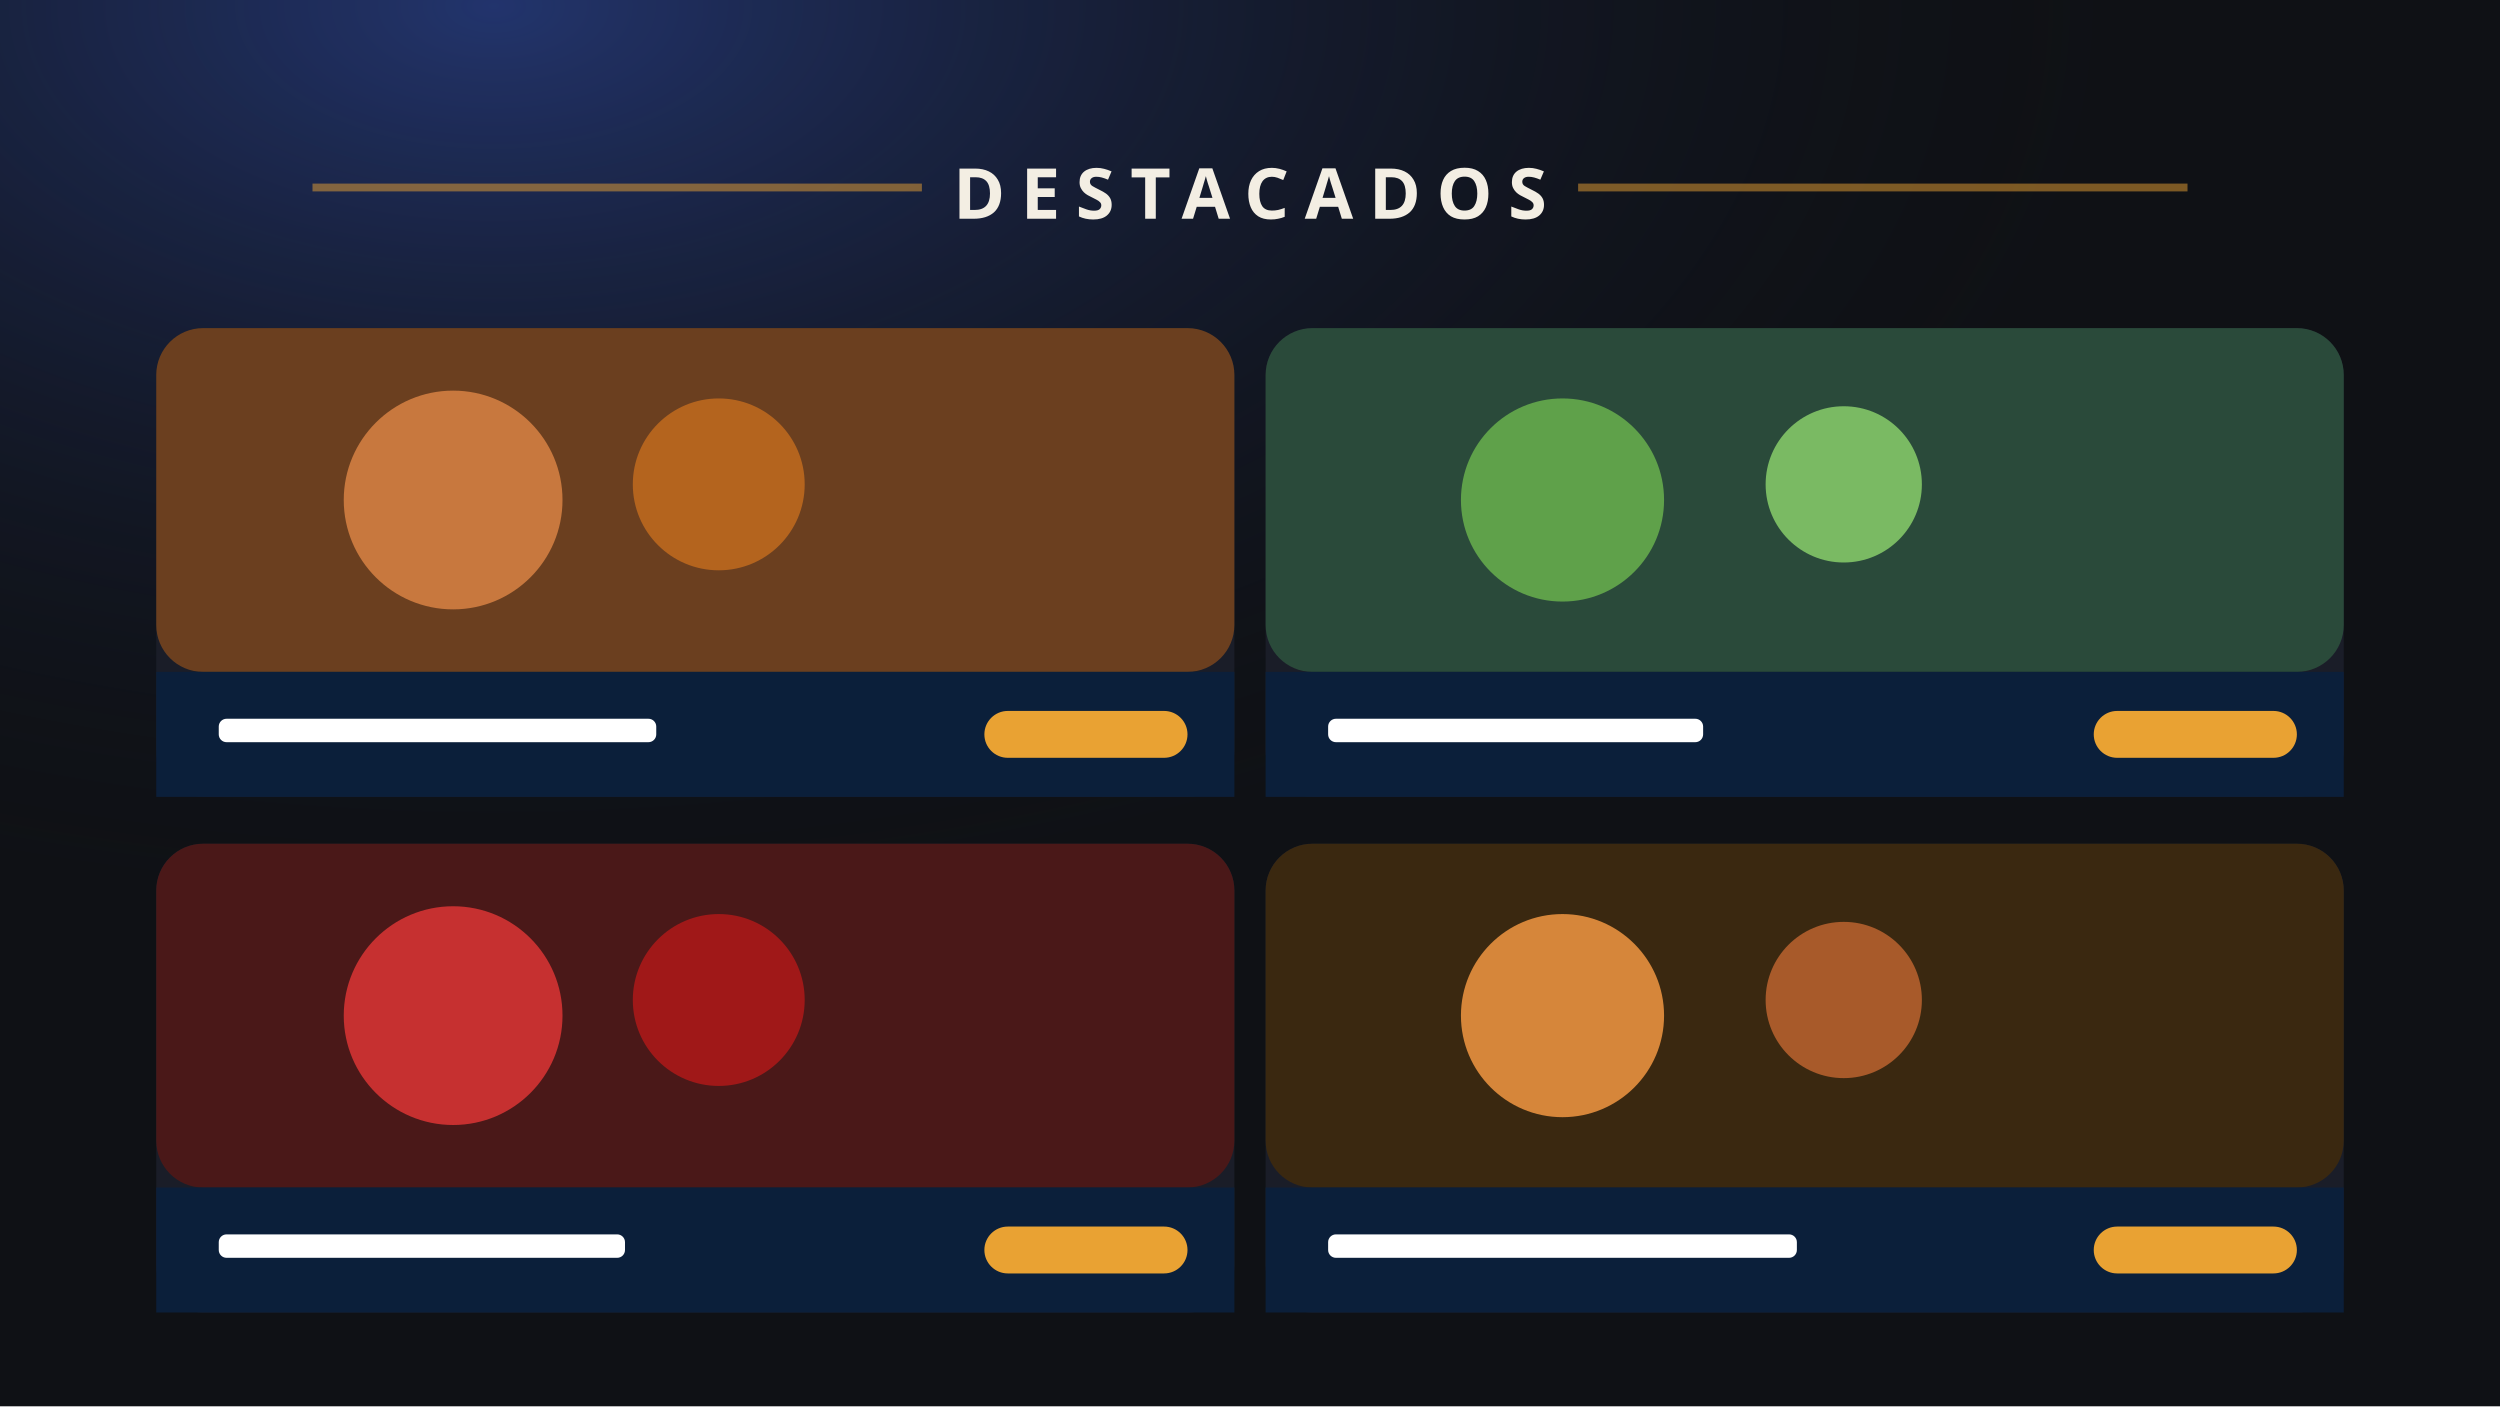
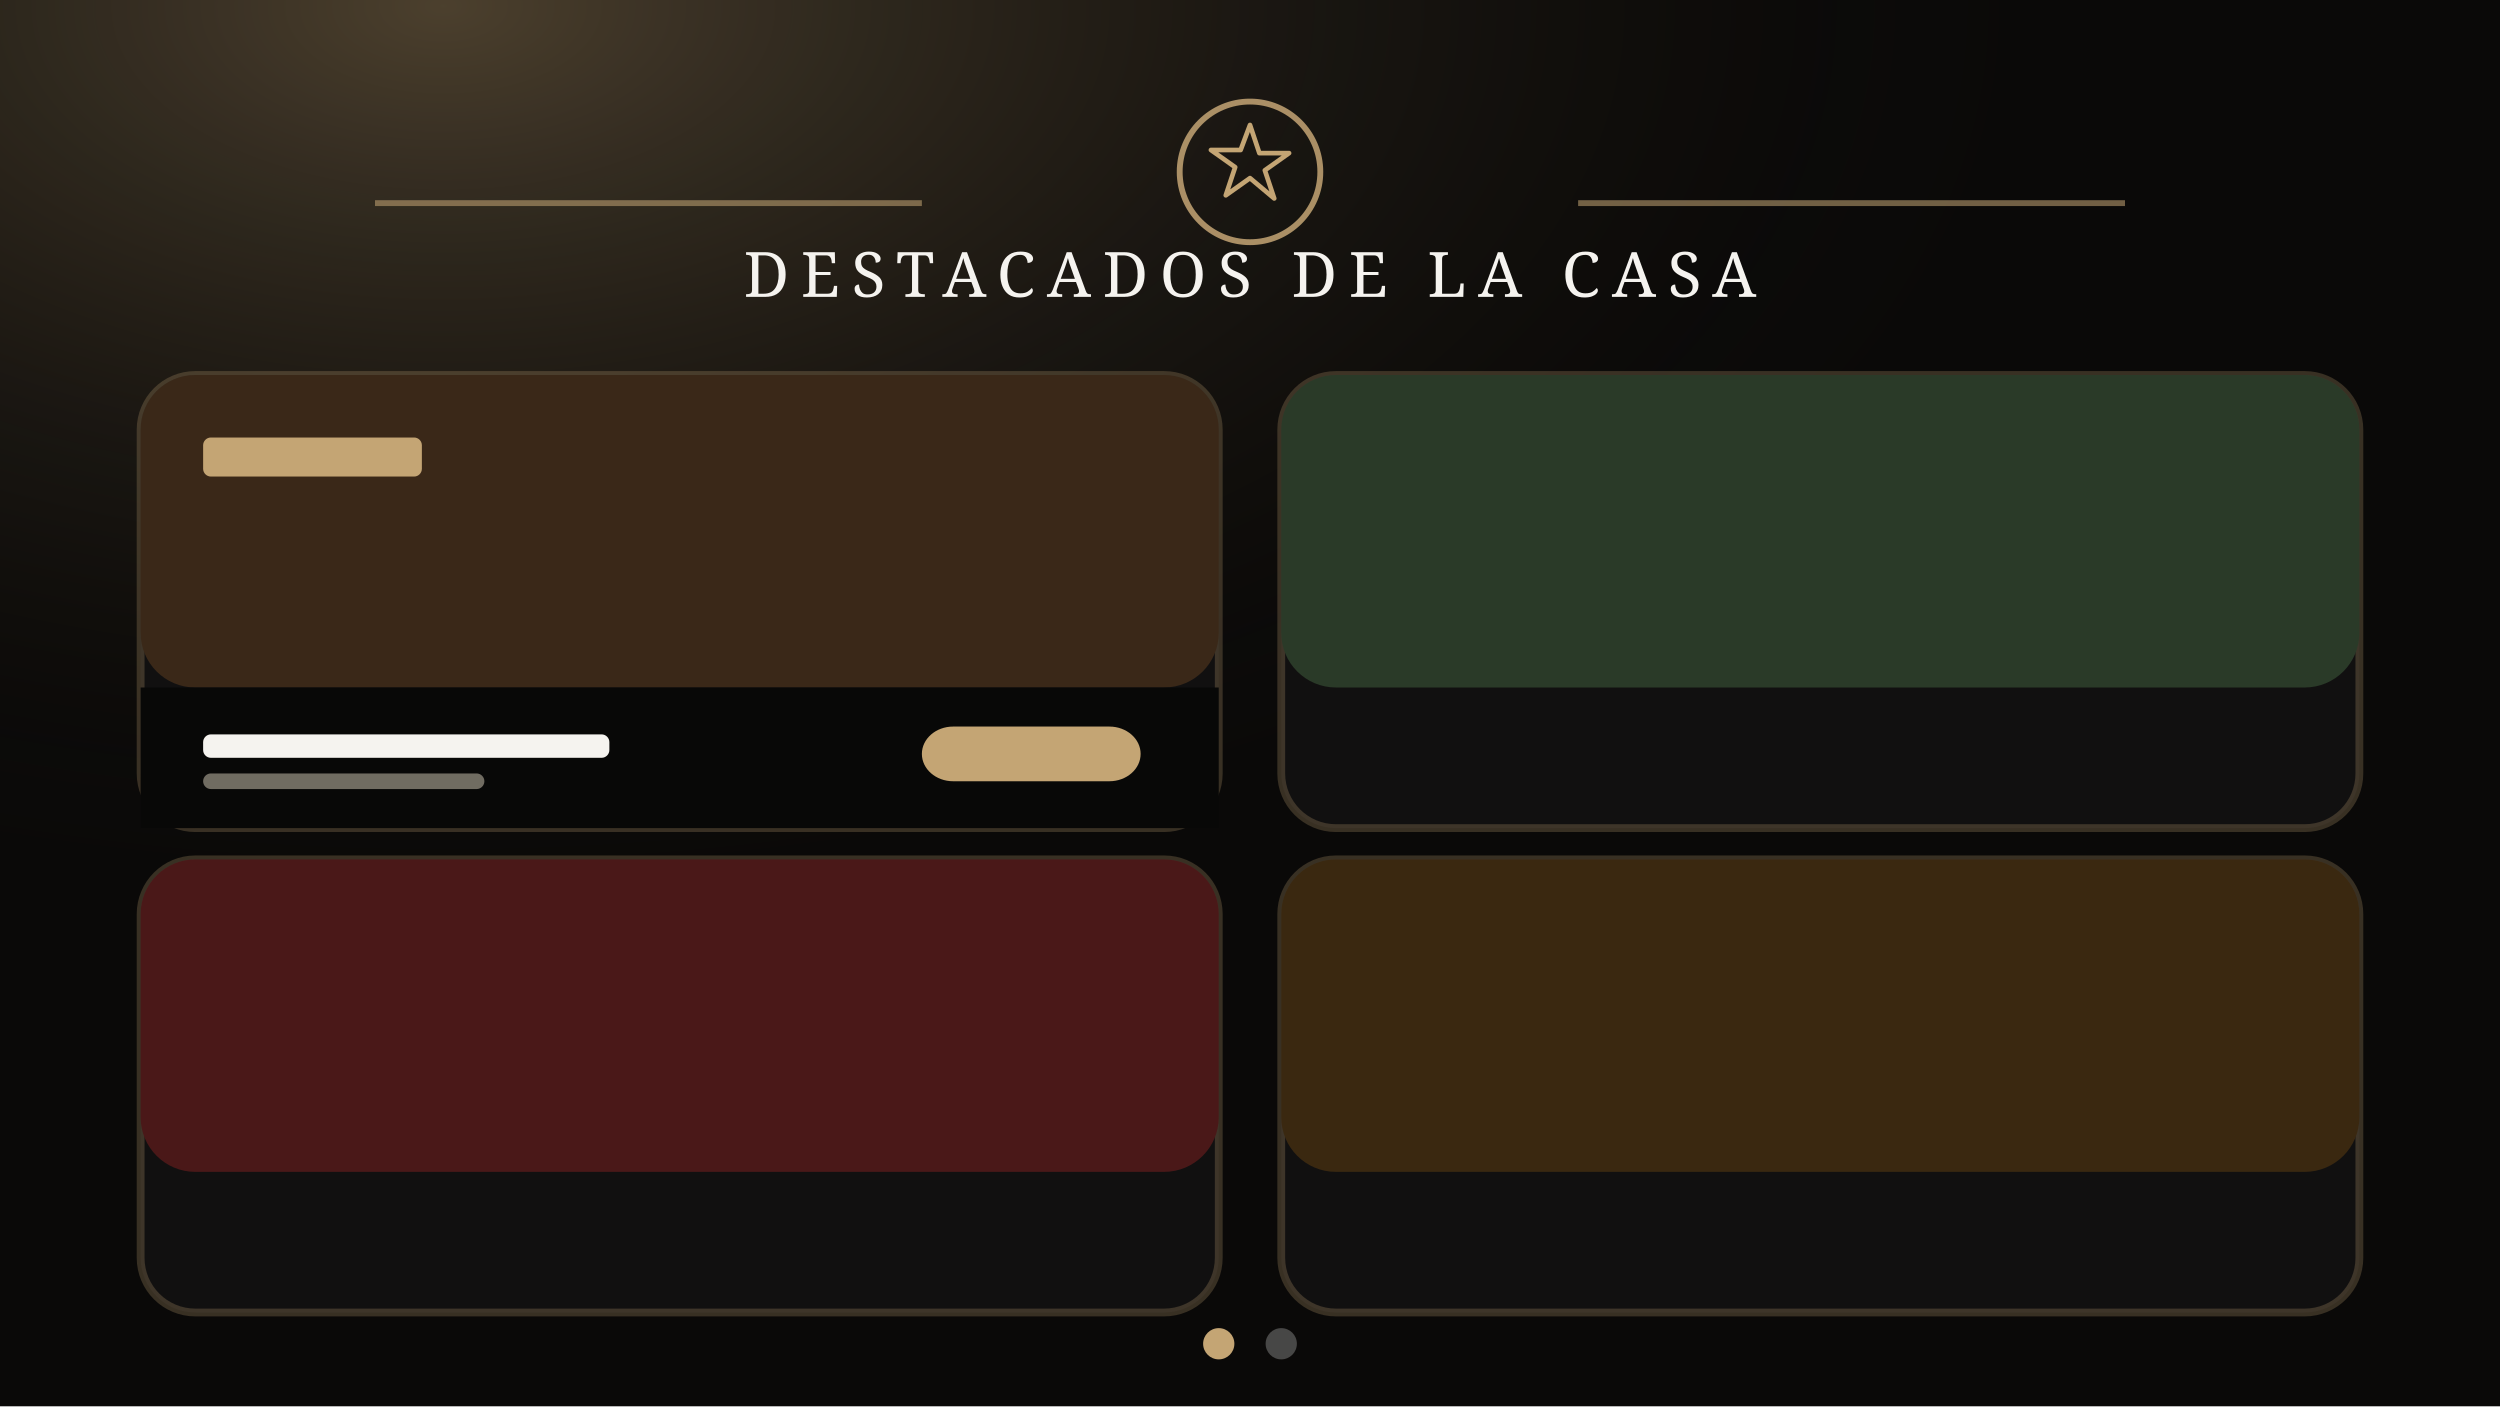
- <svg xmlns="http://www.w3.org/2000/svg" viewBox="0 0 320 180" role="img" aria-label="Vista previa tapas / destacados">
+ <svg xmlns="http://www.w3.org/2000/svg" viewBox="0 0 320 180" role="img" aria-label="Vista previa tapas / destacados hallmark">
  <defs>
-     <radialGradient id="tapasGlow" cx="20%" cy="0%" r="120%">
-       <stop offset="0%" stop-color="#3a5fd7" stop-opacity="0.45" />
-       <stop offset="55%" stop-color="#0f1115" stop-opacity="0" />
+     <radialGradient id="tapasGlow" cx="18%" cy="0%" r="120%">
+       <stop offset="0%" stop-color="#c4a574" stop-opacity="0.35" />
+       <stop offset="55%" stop-color="#0a0908" stop-opacity="0" />
    </radialGradient>
  </defs>
-   <rect width="320" height="180" fill="#0f1115" />
+   <rect width="320" height="180" fill="#0a0908" />
  <rect width="320" height="180" fill="url(#tapasGlow)" />
-   <line x1="40" y1="24" x2="118" y2="24" stroke="#e9a233" stroke-width="1" opacity="0.5" />
-   <text x="160" y="28" text-anchor="middle" fill="#f3eee3" font-family="system-ui,sans-serif" font-size="9" font-weight="800" letter-spacing="2">DESTACADOS</text>
-   <line x1="202" y1="24" x2="280" y2="24" stroke="#e9a233" stroke-width="1" opacity="0.5" />
+   <line x1="48" y1="26" x2="118" y2="26" stroke="#c4a574" stroke-width="0.75" opacity="0.55" />
+   <circle cx="160" cy="22" r="9" fill="none" stroke="#c4a574" stroke-width="0.75" opacity="0.85" />
+   <path d="M160 16l1.2 3.6h3.8l-3.1 2.2 1.2 3.6L160 22.8l-3.1 2.2 1.2-3.6-3.1-2.2h3.8L160 16z" fill="none" stroke="#c4a574" stroke-width="0.6" stroke-linejoin="round" />
+   <text x="160" y="38" text-anchor="middle" fill="#f5f3ef" font-family="Georgia,serif" font-size="8" letter-spacing="1.5">DESTACADOS DE LA CASA</text>
+   <line x1="202" y1="26" x2="272" y2="26" stroke="#c4a574" stroke-width="0.75" opacity="0.55" />
  <g>
-     <rect x="20" y="42" width="138" height="60" rx="6" fill="#1a1d28" />
-     <rect x="20" y="42" width="138" height="44" rx="6" fill="#6b3f1f" />
-     <circle cx="58" cy="64" r="14" fill="#c8783e" />
-     <circle cx="92" cy="62" r="11" fill="#b4641e" />
-     <rect x="20" y="86" width="138" height="16" fill="#0b1f3a" />
-     <rect x="28" y="92" width="56" height="3" rx="1" fill="#ffffff" />
-     <rect x="126" y="91" width="26" height="6" rx="3" fill="#e9a233" />
+     <rect x="18" y="48" width="138" height="58" rx="7" fill="#111010" stroke="#c4a574" stroke-opacity="0.25" />
+     <rect x="18" y="48" width="138" height="40" rx="7" fill="#3a2818" />
+     <rect x="26" y="56" width="28" height="5" rx="1" fill="#c4a574" />
+     <rect x="18" y="88" width="138" height="18" fill="#080807" />
+     <rect x="26" y="94" width="52" height="3" rx="1" fill="#f5f3ef" />
+     <rect x="26" y="99" width="36" height="2" rx="1" fill="#8a8478" opacity="0.8" />
+     <rect x="118" y="93" width="28" height="7" rx="4" fill="#c4a574" />
  </g>
  <g>
-     <rect x="162" y="42" width="138" height="60" rx="6" fill="#1a1d28" />
-     <rect x="162" y="42" width="138" height="44" rx="6" fill="#2a4a3a" />
-     <circle cx="200" cy="64" r="13" fill="#5fa14a" />
-     <circle cx="236" cy="62" r="10" fill="#7aba63" />
-     <rect x="162" y="86" width="138" height="16" fill="#0b1f3a" />
-     <rect x="170" y="92" width="48" height="3" rx="1" fill="#ffffff" />
-     <rect x="268" y="91" width="26" height="6" rx="3" fill="#e9a233" />
+     <rect x="164" y="48" width="138" height="58" rx="7" fill="#111010" stroke="#c4a574" stroke-opacity="0.25" />
+     <rect x="164" y="48" width="138" height="40" rx="7" fill="#2a3a28" />
+     <rect x="18" y="110" width="138" height="58" rx="7" fill="#111010" stroke="#c4a574" stroke-opacity="0.25" />
+     <rect x="18" y="110" width="138" height="40" rx="7" fill="#4a1818" />
+     <rect x="164" y="110" width="138" height="58" rx="7" fill="#111010" stroke="#c4a574" stroke-opacity="0.25" />
+     <rect x="164" y="110" width="138" height="40" rx="7" fill="#3a2810" />
  </g>
-   <g>
-     <rect x="20" y="108" width="138" height="60" rx="6" fill="#1a1d28" />
-     <rect x="20" y="108" width="138" height="44" rx="6" fill="#4a1818" />
-     <circle cx="58" cy="130" r="14" fill="#c63030" />
-     <circle cx="92" cy="128" r="11" fill="#a01818" />
-     <rect x="20" y="152" width="138" height="16" fill="#0b1f3a" />
-     <rect x="28" y="158" width="52" height="3" rx="1" fill="#ffffff" />
-     <rect x="126" y="157" width="26" height="6" rx="3" fill="#e9a233" />
-   </g>
-   <g>
-     <rect x="162" y="108" width="138" height="60" rx="6" fill="#1a1d28" />
-     <rect x="162" y="108" width="138" height="44" rx="6" fill="#3a2810" />
-     <circle cx="200" cy="130" r="13" fill="#d6863a" />
-     <circle cx="236" cy="128" r="10" fill="#a85a2a" />
-     <rect x="162" y="152" width="138" height="16" fill="#0b1f3a" />
-     <rect x="170" y="158" width="60" height="3" rx="1" fill="#ffffff" />
-     <rect x="268" y="157" width="26" height="6" rx="3" fill="#e9a233" />
-   </g>
+   <circle cx="156" cy="172" r="2" fill="#c4a574" />
+   <circle cx="164" cy="172" r="2" fill="#ffffff" opacity="0.25" />
</svg>
